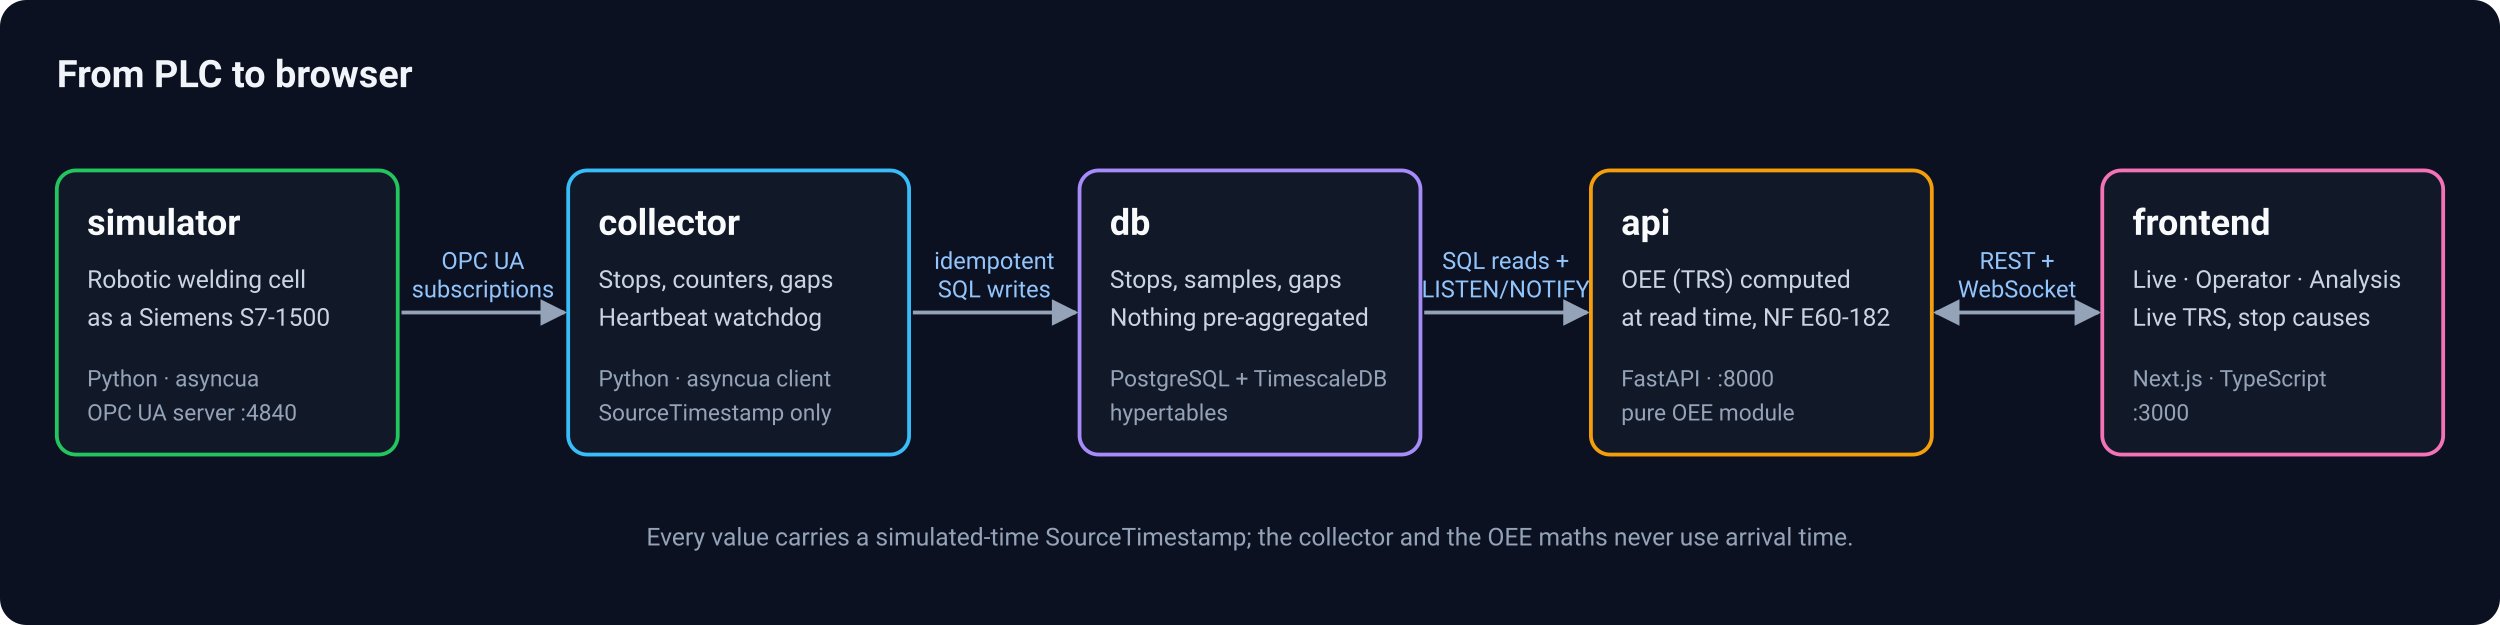
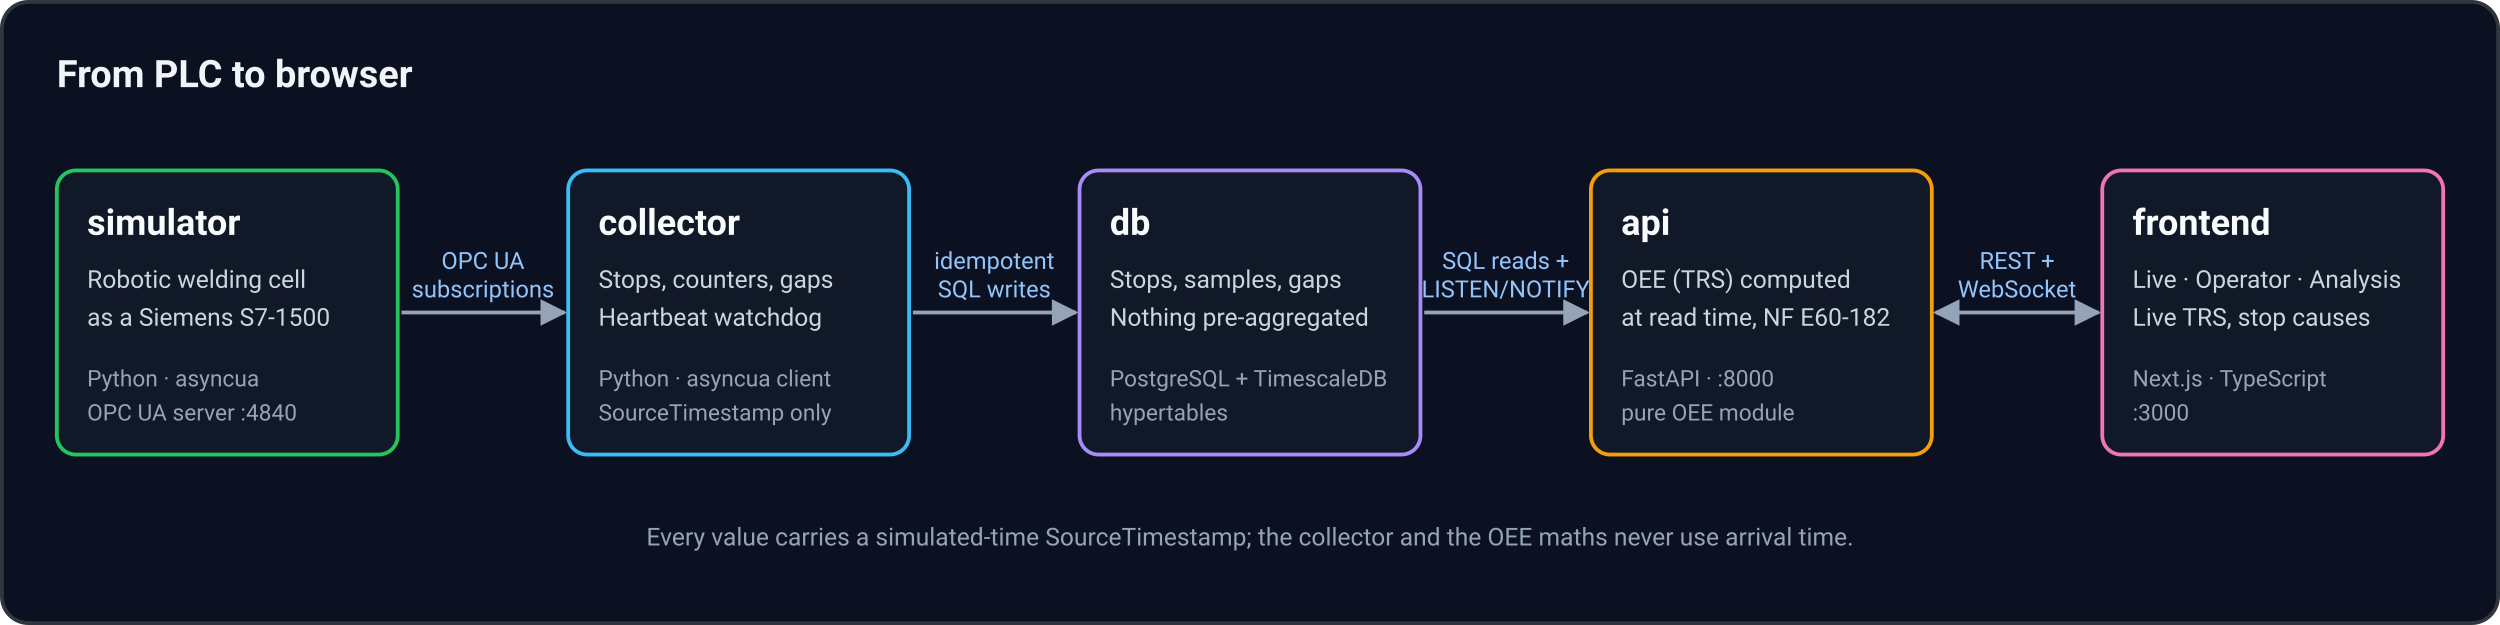
<svg xmlns="http://www.w3.org/2000/svg" viewBox="0 0 1320 330" width="1320" height="330" role="img" aria-labelledby="t d">
  <defs>
    <marker id="head" viewBox="0 0 10 10" refX="9" refY="5" markerWidth="7" markerHeight="7" orient="auto-start-reverse">
      <path d="M0 0 L10 5 L0 10 z" fill="#94a3b8" />
    </marker>
    <style>
      text { font-family: -apple-system, "Segoe UI", Roboto, Helvetica, Arial, sans-serif; }
      .title { font-size: 20px; font-weight: 600; fill: #f1f5f9; }
      .name { font-size: 19px; font-weight: 700; fill: #f8fafc; }
      .line { font-size: 13px; fill: #cbd5e1; }
      .tag { font-size: 12px; fill: #94a3b8; }
      .edge { font-size: 12.5px; fill: #93c5fd; text-anchor: middle; }
      .note { font-size: 13px; fill: #94a3b8; text-anchor: middle; }
      .box { fill: #111827; stroke-width: 2; }
      .arrow { stroke: #94a3b8; stroke-width: 2; fill: none; }
    </style>
  </defs>
-   <rect width="1320" height="330" rx="14" fill="#0b1120" />
+   <rect x="1" y="1" width="1318" height="328" rx="14" fill="#0b1120" stroke="#30363d" stroke-width="2" />
  <text class="title" x="30" y="46">From PLC to browser</text>
  <rect class="box" x="30" y="90" width="180" height="150" rx="10" stroke="#22c55e" />
  <text class="name" x="46" y="124">simulator</text>
  <text class="line" x="46" y="152">Robotic welding cell</text>
  <text class="line" x="46" y="172">as a Siemens S7-1500</text>
  <text class="tag" x="46" y="204">Python · asyncua</text>
  <text class="tag" x="46" y="222">OPC UA server :4840</text>
  <rect class="box" x="300" y="90" width="180" height="150" rx="10" stroke="#38bdf8" />
  <text class="name" x="316" y="124">collector</text>
  <text class="line" x="316" y="152">Stops, counters, gaps</text>
  <text class="line" x="316" y="172">Heartbeat watchdog</text>
  <text class="tag" x="316" y="204">Python · asyncua client</text>
  <text class="tag" x="316" y="222">SourceTimestamp only</text>
  <rect class="box" x="570" y="90" width="180" height="150" rx="10" stroke="#a78bfa" />
  <text class="name" x="586" y="124">db</text>
  <text class="line" x="586" y="152">Stops, samples, gaps</text>
  <text class="line" x="586" y="172">Nothing pre-aggregated</text>
  <text class="tag" x="586" y="204">PostgreSQL + TimescaleDB</text>
  <text class="tag" x="586" y="222">hypertables</text>
  <rect class="box" x="840" y="90" width="180" height="150" rx="10" stroke="#f59e0b" />
  <text class="name" x="856" y="124">api</text>
  <text class="line" x="856" y="152">OEE (TRS) computed</text>
  <text class="line" x="856" y="172">at read time, NF E60-182</text>
  <text class="tag" x="856" y="204">FastAPI · :8000</text>
  <text class="tag" x="856" y="222">pure OEE module</text>
  <rect class="box" x="1110" y="90" width="180" height="150" rx="10" stroke="#f472b6" />
  <text class="name" x="1126" y="124">frontend</text>
  <text class="line" x="1126" y="152">Live · Operator · Analysis</text>
  <text class="line" x="1126" y="172">Live TRS, stop causes</text>
  <text class="tag" x="1126" y="204">Next.js · TypeScript</text>
  <text class="tag" x="1126" y="222">:3000</text>
  <line class="arrow" x1="212" y1="165" x2="298" y2="165" marker-end="url(#head)" />
  <text class="edge" x="255" y="142">OPC UA</text>
  <text class="edge" x="255" y="157">subscriptions</text>
  <line class="arrow" x1="482" y1="165" x2="568" y2="165" marker-end="url(#head)" />
  <text class="edge" x="525" y="142">idempotent</text>
  <text class="edge" x="525" y="157">SQL writes</text>
  <line class="arrow" x1="752" y1="165" x2="838" y2="165" marker-end="url(#head)" />
  <text class="edge" x="795" y="142">SQL reads +</text>
  <text class="edge" x="795" y="157">LISTEN/NOTIFY</text>
  <line class="arrow" x1="1022" y1="165" x2="1108" y2="165" marker-start="url(#head)" marker-end="url(#head)" />
  <text class="edge" x="1065" y="142">REST +</text>
  <text class="edge" x="1065" y="157">WebSocket</text>
  <text class="note" x="660" y="288">Every value carries a simulated-time SourceTimestamp; the collector and the OEE maths never use arrival time.</text>
</svg>
